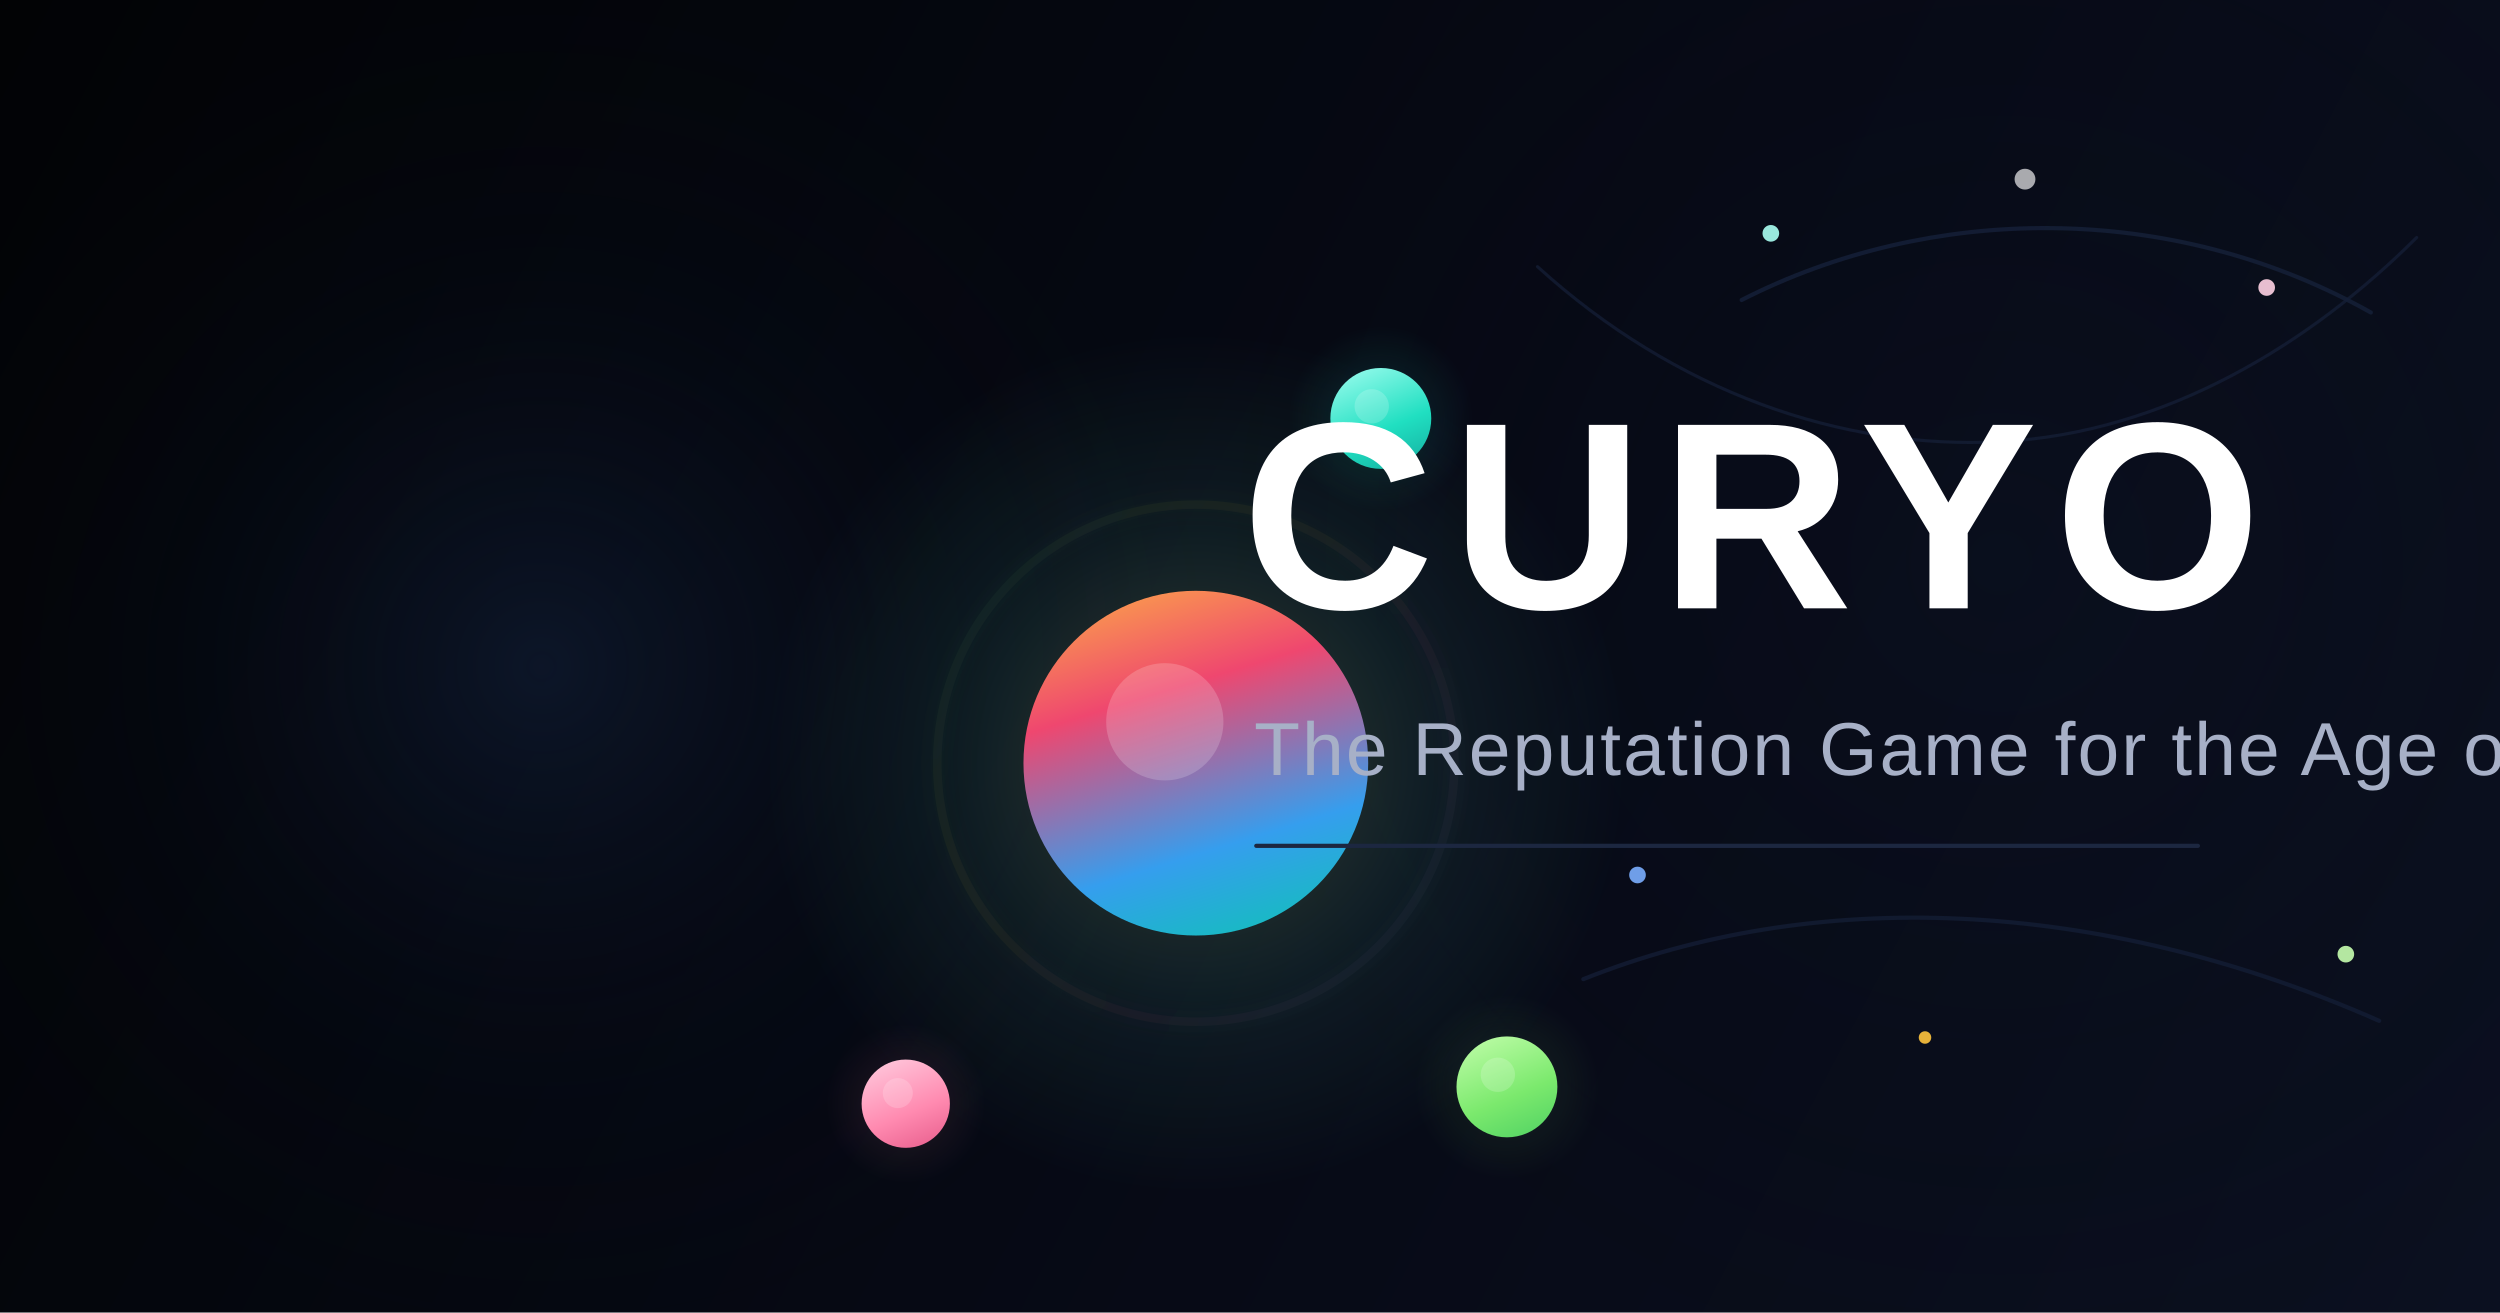
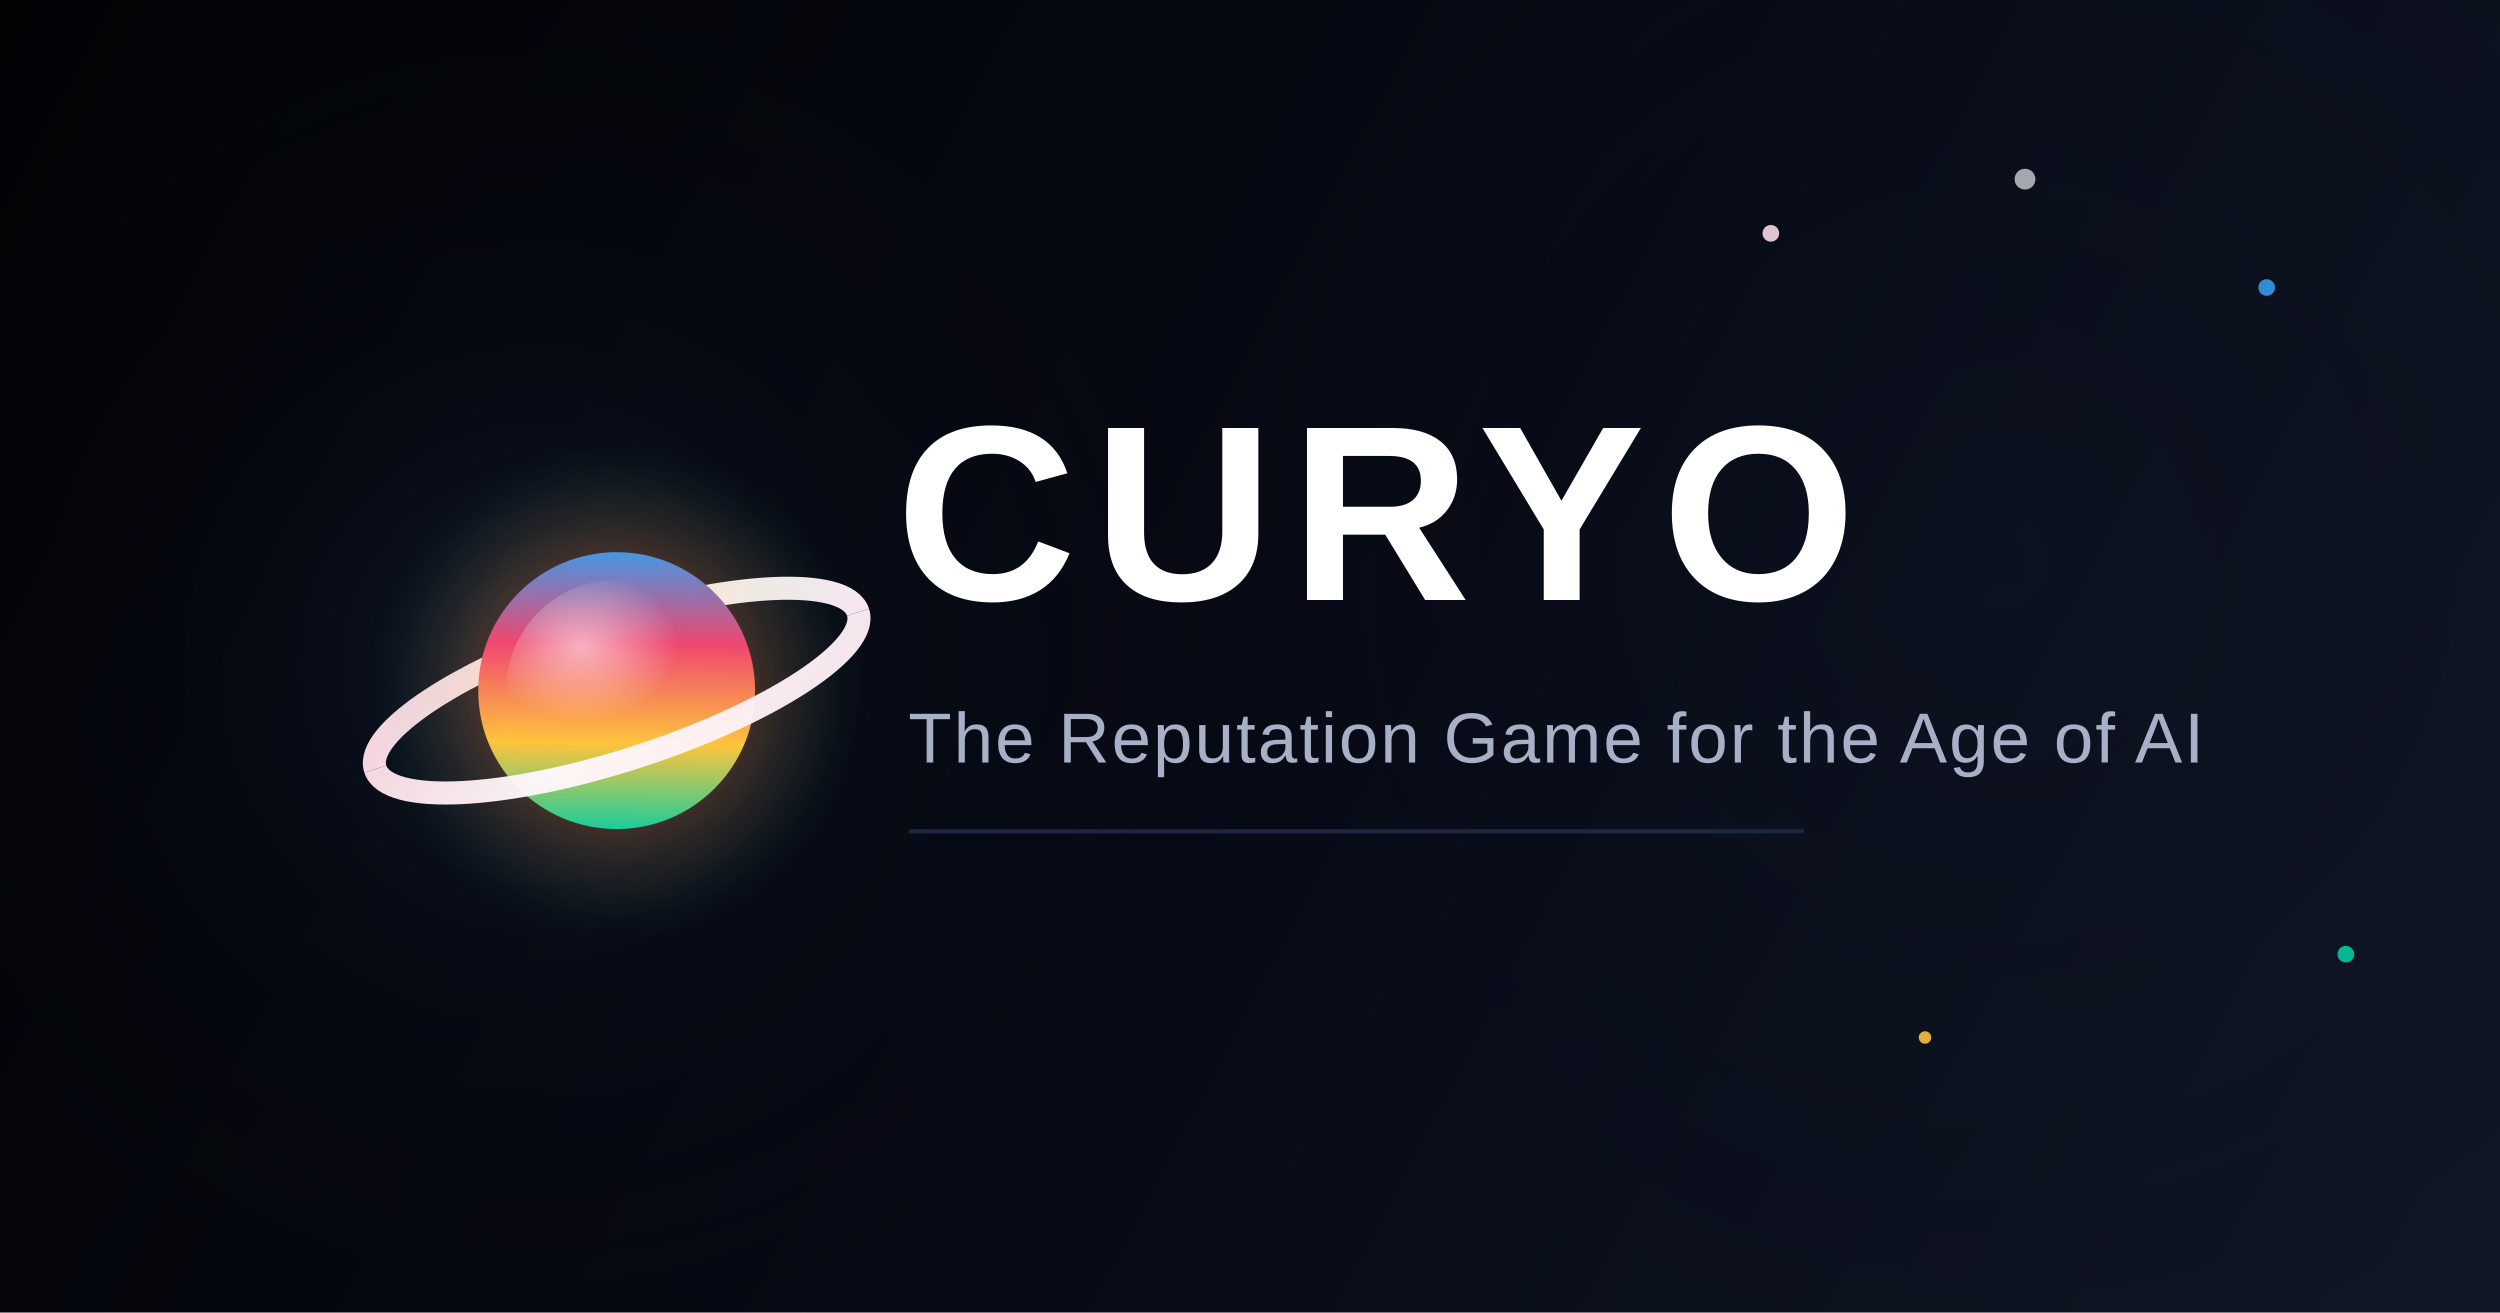
<svg xmlns="http://www.w3.org/2000/svg" viewBox="0 0 1200 630" width="1200" height="630" fill="none">
  <defs>
    <linearGradient id="og-bg" x1="0" y1="0" x2="1200" y2="630" gradientUnits="userSpaceOnUse">
      <stop offset="0%" stop-color="#020305" />
-       <stop offset="50%" stop-color="#060914" />
-       <stop offset="100%" stop-color="#0B1020" />
+       <stop offset="50%" stop-color="#070A15" />
+       <stop offset="100%" stop-color="#101726" />
    </linearGradient>
    <radialGradient id="og-left-glow" cx="260" cy="320" r="340" gradientUnits="userSpaceOnUse">
-       <stop offset="0%" stop-color="#12203A" stop-opacity=".6" />
-       <stop offset="52%" stop-color="#091223" stop-opacity=".18" />
+       <stop offset="0%" stop-color="#18243C" stop-opacity="0.58" />
+       <stop offset="48%" stop-color="#0D1527" stop-opacity="0.18" />
      <stop offset="100%" stop-color="#05070D" stop-opacity="0" />
    </radialGradient>
    <radialGradient id="og-right-glow" cx="960" cy="270" r="420" gradientUnits="userSpaceOnUse">
-       <stop offset="0%" stop-color="#0F182D" stop-opacity=".2" />
+       <stop offset="0%" stop-color="#10182D" stop-opacity="0.16" />
      <stop offset="100%" stop-color="#05070D" stop-opacity="0" />
    </radialGradient>
-     <linearGradient id="og-orbit" x1="110" y1="150" x2="394" y2="366" gradientUnits="userSpaceOnUse">
-       <stop offset="0%" stop-color="#03CEA4" stop-opacity=".18" />
-       <stop offset="32%" stop-color="#FFC43D" stop-opacity=".16" />
-       <stop offset="64%" stop-color="#EF476F" stop-opacity=".18" />
-       <stop offset="100%" stop-color="#359EEE" stop-opacity=".18" />
-     </linearGradient>
-     <filter id="og-orbit-blur" x="70" y="70" width="372" height="372" filterUnits="userSpaceOnUse">
-       <feGaussianBlur stdDeviation="4.5" />
-     </filter>
-     <linearGradient id="og-main-fill" x1="0" y1="0" x2="1" y2="1" gradientTransform="rotate(28 .5 .5)">
-       <stop offset="0%" stop-color="#FFC43D" />
+     <radialGradient id="og-mark-halo" cx="50%" cy="50%" r="50%">
+       <stop offset="0%" stop-color="#FF687A" stop-opacity="0.26" />
+       <stop offset="62%" stop-color="#FF687A" stop-opacity="0.091" />
+       <stop offset="100%" stop-color="#FF687A" stop-opacity="0" />
+     </radialGradient>
+     <linearGradient id="og-mark-planet" x1="0.15" y1="0.1" x2="0.85" y2="0.9" gradientUnits="objectBoundingBox" gradientTransform="rotate(42 0.5 0.5)">
+       <stop offset="0%" stop-color="#359EEE" />
      <stop offset="34%" stop-color="#EF476F" />
-       <stop offset="68%" stop-color="#359EEE" />
+       <stop offset="68%" stop-color="#FFC43D" />
      <stop offset="100%" stop-color="#03CEA4" />
    </linearGradient>
-     <radialGradient id="og-main-glow" cx="50%" cy="50%" r="50%">
-       <stop offset="0%" stop-color="#FFE08E" stop-opacity=".54" />
-       <stop offset="58%" stop-color="#5BD7B8" stop-opacity=".18" />
-       <stop offset="100%" stop-color="#5BD7B8" stop-opacity="0" />
+     <radialGradient id="og-mark-glow" cx="50%" cy="50%" r="50%">
+       <stop offset="0%" stop-color="#EF476F" stop-opacity="0.22" />
+       <stop offset="56%" stop-color="#FFC43D" stop-opacity="0.16" />
+       <stop offset="100%" stop-color="#03CEA4" stop-opacity="0" />
    </radialGradient>
-     <linearGradient id="og-top-fill" x1="0" y1="0" x2="1" y2="1" gradientTransform="rotate(22 .5 .5)">
-       <stop offset="0%" stop-color="#A8FFF2" />
-       <stop offset="58%" stop-color="#20DFC1" />
-       <stop offset="100%" stop-color="#14A79B" />
+     <radialGradient id="og-mark-highlight" cx="0" cy="0" r="1" gradientUnits="objectBoundingBox" gradientTransform="translate(0.34 0.3) scale(0.44 0.34)">
+       <stop stop-color="#FFFFFF" stop-opacity="0.56" />
+       <stop offset="1" stop-color="#FFFFFF" stop-opacity="0" />
+     </radialGradient>
+     <linearGradient id="og-mark-ring" x1="0" y1="0.3" x2="1" y2="0.7" gradientUnits="objectBoundingBox">
+       <stop offset="0%" stop-color="#FFDCE7" />
+       <stop offset="48%" stop-color="#FFF8FB" />
+       <stop offset="100%" stop-color="#FFEFF5" />
    </linearGradient>
-     <radialGradient id="og-top-glow" cx="50%" cy="50%" r="50%">
-       <stop offset="0%" stop-color="#A8FFF2" stop-opacity=".46" />
-       <stop offset="58%" stop-color="#20DFC1" stop-opacity=".16" />
-       <stop offset="100%" stop-color="#20DFC1" stop-opacity="0" />
-     </radialGradient>
-     <linearGradient id="og-left-fill" x1="0" y1="0" x2="1" y2="1" gradientTransform="rotate(22 .5 .5)">
-       <stop offset="0%" stop-color="#FFD2E3" />
-       <stop offset="58%" stop-color="#FF8AB0" />
-       <stop offset="100%" stop-color="#E45787" />
-     </linearGradient>
-     <radialGradient id="og-left-planet-glow" cx="50%" cy="50%" r="50%">
-       <stop offset="0%" stop-color="#FFD2E3" stop-opacity=".42" />
-       <stop offset="58%" stop-color="#FF8AB0" stop-opacity=".14" />
-       <stop offset="100%" stop-color="#FF8AB0" stop-opacity="0" />
-     </radialGradient>
-     <linearGradient id="og-right-fill" x1="0" y1="0" x2="1" y2="1" gradientTransform="rotate(22 .5 .5)">
-       <stop offset="0%" stop-color="#C7FFAF" />
-       <stop offset="58%" stop-color="#7BE96D" />
-       <stop offset="100%" stop-color="#4BCF62" />
-     </linearGradient>
-     <radialGradient id="og-right-planet-glow" cx="50%" cy="50%" r="50%">
-       <stop offset="0%" stop-color="#C7FFAF" stop-opacity=".42" />
-       <stop offset="58%" stop-color="#7BE96D" stop-opacity=".14" />
-       <stop offset="100%" stop-color="#7BE96D" stop-opacity="0" />
-     </radialGradient>
+     <clipPath id="og-mark-ring-back">
+       <rect x="0" y="0" width="512" height="256" />
+     </clipPath>
+     <clipPath id="og-mark-ring-front">
+       <rect x="0" y="256" width="512" height="256" />
+     </clipPath>
    <symbol id="og-brand-mark" viewBox="0 0 512 512">
-       <circle cx="256" cy="258" r="123" fill="none" stroke="url(#og-orbit)" stroke-width="10" stroke-opacity=".1" filter="url(#og-orbit-blur)" />
-       <circle cx="256" cy="258" r="123" fill="none" stroke="url(#og-orbit)" stroke-width="4" stroke-opacity=".24" />
-       <circle cx="256" cy="258" r="205" fill="url(#og-main-glow)" fill-opacity=".46" />
-       <circle cx="256" cy="258" r="82" fill="url(#og-main-fill)" />
-       <circle cx="241.24" cy="238.32" r="27.88" fill="#FFFFFF" fill-opacity=".18" />
-       <circle cx="344" cy="94" r="44" fill="url(#og-top-glow)" fill-opacity=".4" />
-       <circle cx="344" cy="94" r="24" fill="url(#og-top-fill)" />
-       <circle cx="339.68" cy="88.24" r="8.16" fill="#FFFFFF" fill-opacity=".18" />
-       <circle cx="118" cy="420" r="38" fill="url(#og-left-planet-glow)" fill-opacity=".36" />
-       <circle cx="118" cy="420" r="21" fill="url(#og-left-fill)" />
-       <circle cx="114.22" cy="414.96" r="7.14" fill="#FFFFFF" fill-opacity=".18" />
-       <circle cx="404" cy="412" r="44" fill="url(#og-right-planet-glow)" fill-opacity=".36" />
-       <circle cx="404" cy="412" r="24" fill="url(#og-right-fill)" />
-       <circle cx="399.68" cy="406.24" r="8.16" fill="#FFFFFF" fill-opacity=".18" />
+       <circle cx="256" cy="256" r="178" fill="url(#og-mark-halo)" />
+       <g transform="rotate(-18 256 256)">
+         <ellipse cx="256" cy="256" rx="198" ry="54" fill="none" stroke="url(#og-mark-ring)" stroke-width="18" stroke-opacity="0.96" clip-path="url(#og-mark-ring-back)" stroke-linecap="round" />
+       </g>
+       <circle cx="256" cy="256" r="194" fill="url(#og-mark-glow)" fill-opacity="0.82" />
+       <circle cx="256" cy="256" r="108" fill="url(#og-mark-planet)" />
+       <circle cx="256" cy="256" r="86.4" fill="url(#og-mark-highlight)" />
+       <g transform="rotate(-18 256 256)">
+         <ellipse cx="256" cy="256" rx="198" ry="54" fill="none" stroke="url(#og-mark-ring)" stroke-width="18" stroke-opacity="0.96" clip-path="url(#og-mark-ring-front)" stroke-linecap="round" />
+       </g>
    </symbol>
  </defs>
  <rect width="1200" height="630" fill="url(#og-bg)" />
  <circle cx="260" cy="320" r="340" fill="url(#og-left-glow)" />
  <circle cx="960" cy="270" r="420" fill="url(#og-right-glow)" />
-   <g opacity=".8">
-     <path d="M836 144C926 98 1042 96 1138 150" stroke="#152039" stroke-width="2" stroke-linecap="round" />
-     <path d="M760 470C870 426 1006 430 1142 490" stroke="#131D34" stroke-width="2" stroke-linecap="round" />
-     <path d="M738 128C804 188 884 216 960 212C1040 208 1110 164 1160 114" stroke="#17233E" stroke-width="1.5" stroke-linecap="round" opacity=".74" />
+   <g opacity="0.88">
+     <circle cx="850" cy="112" r="4" fill="#FFDCE7" />
+     <circle cx="972" cy="86" r="5" fill="#FFFFFF" fill-opacity="0.72" />
+     <circle cx="1088" cy="138" r="4" fill="#359EEE" />
+     <circle cx="1126" cy="458" r="4" fill="#03CEA4" />
+     <circle cx="924" cy="498" r="3" fill="#FFC43D" />
  </g>
-   <g opacity=".9">
-     <circle cx="850" cy="112" r="4" fill="#A8FFF2" />
-     <circle cx="972" cy="86" r="5" fill="#FFFFFF" fill-opacity=".72" />
-     <circle cx="1088" cy="138" r="4" fill="#FFD2E3" />
-     <circle cx="1126" cy="458" r="4" fill="#C7FFAF" />
-     <circle cx="924" cy="498" r="3" fill="#FFC43D" />
-     <circle cx="786" cy="420" r="4" fill="#7AAEFF" />
-   </g>
-   <use href="#og-brand-mark" transform="translate(82 106) scale(.82)" />
-   <text x="596" y="292" font-family="'Helvetica Neue', Arial, sans-serif" font-size="128" font-weight="700" fill="#FFFFFF" letter-spacing="8">
+   <use href="#og-brand-mark" transform="translate(-4 174) scale(0.5)" />
+   <text x="430" y="288" font-family="'Helvetica Neue', Arial, sans-serif" font-size="120" font-weight="700" fill="#FFFFFF" letter-spacing="8">
    CURYO
  </text>
-   <text x="602" y="372" font-family="'Helvetica Neue', Arial, sans-serif" font-size="36" font-weight="400" fill="#A7B0C7" letter-spacing="1">
+   <text x="436" y="366" font-family="'Helvetica Neue', Arial, sans-serif" font-size="34" font-weight="400" fill="#A7B0C7" letter-spacing="1">
    The Reputation Game for the Age of AI
  </text>
-   <rect x="602" y="405" width="454" height="2" rx="1" fill="#1C2740" />
+   <rect x="436" y="398" width="430" height="2" rx="1" fill="#1C2740" />
</svg>
